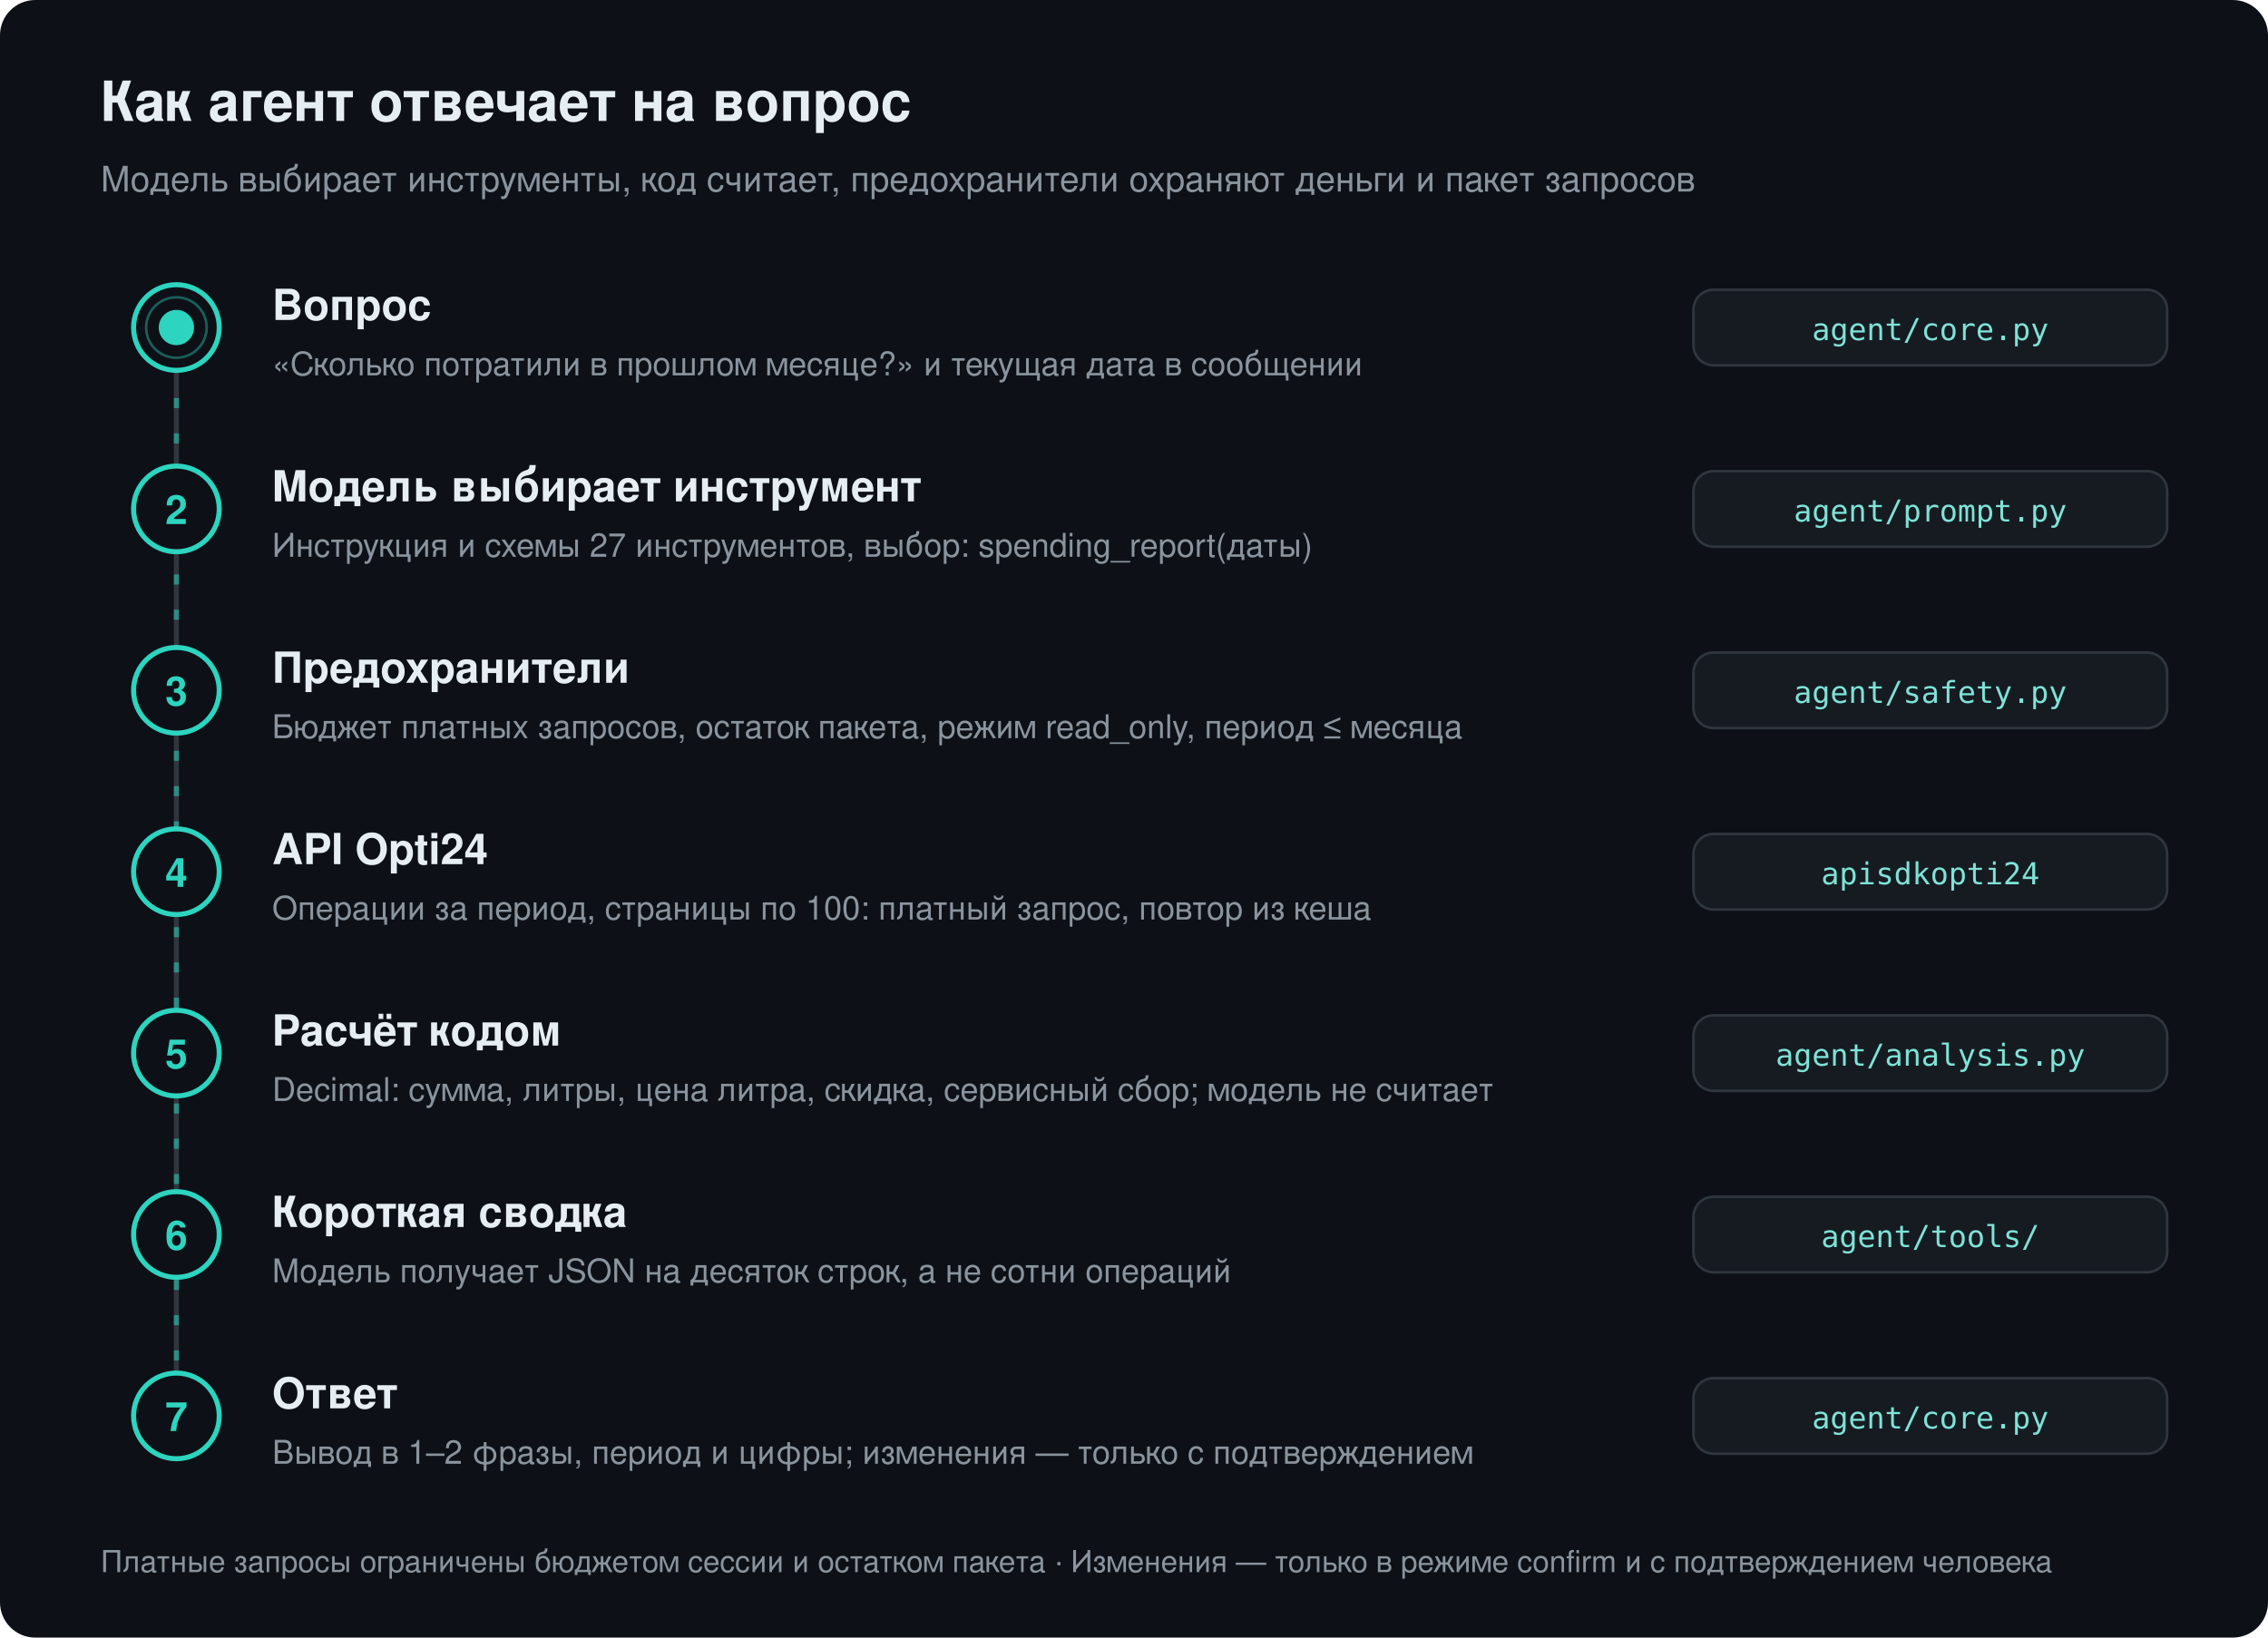
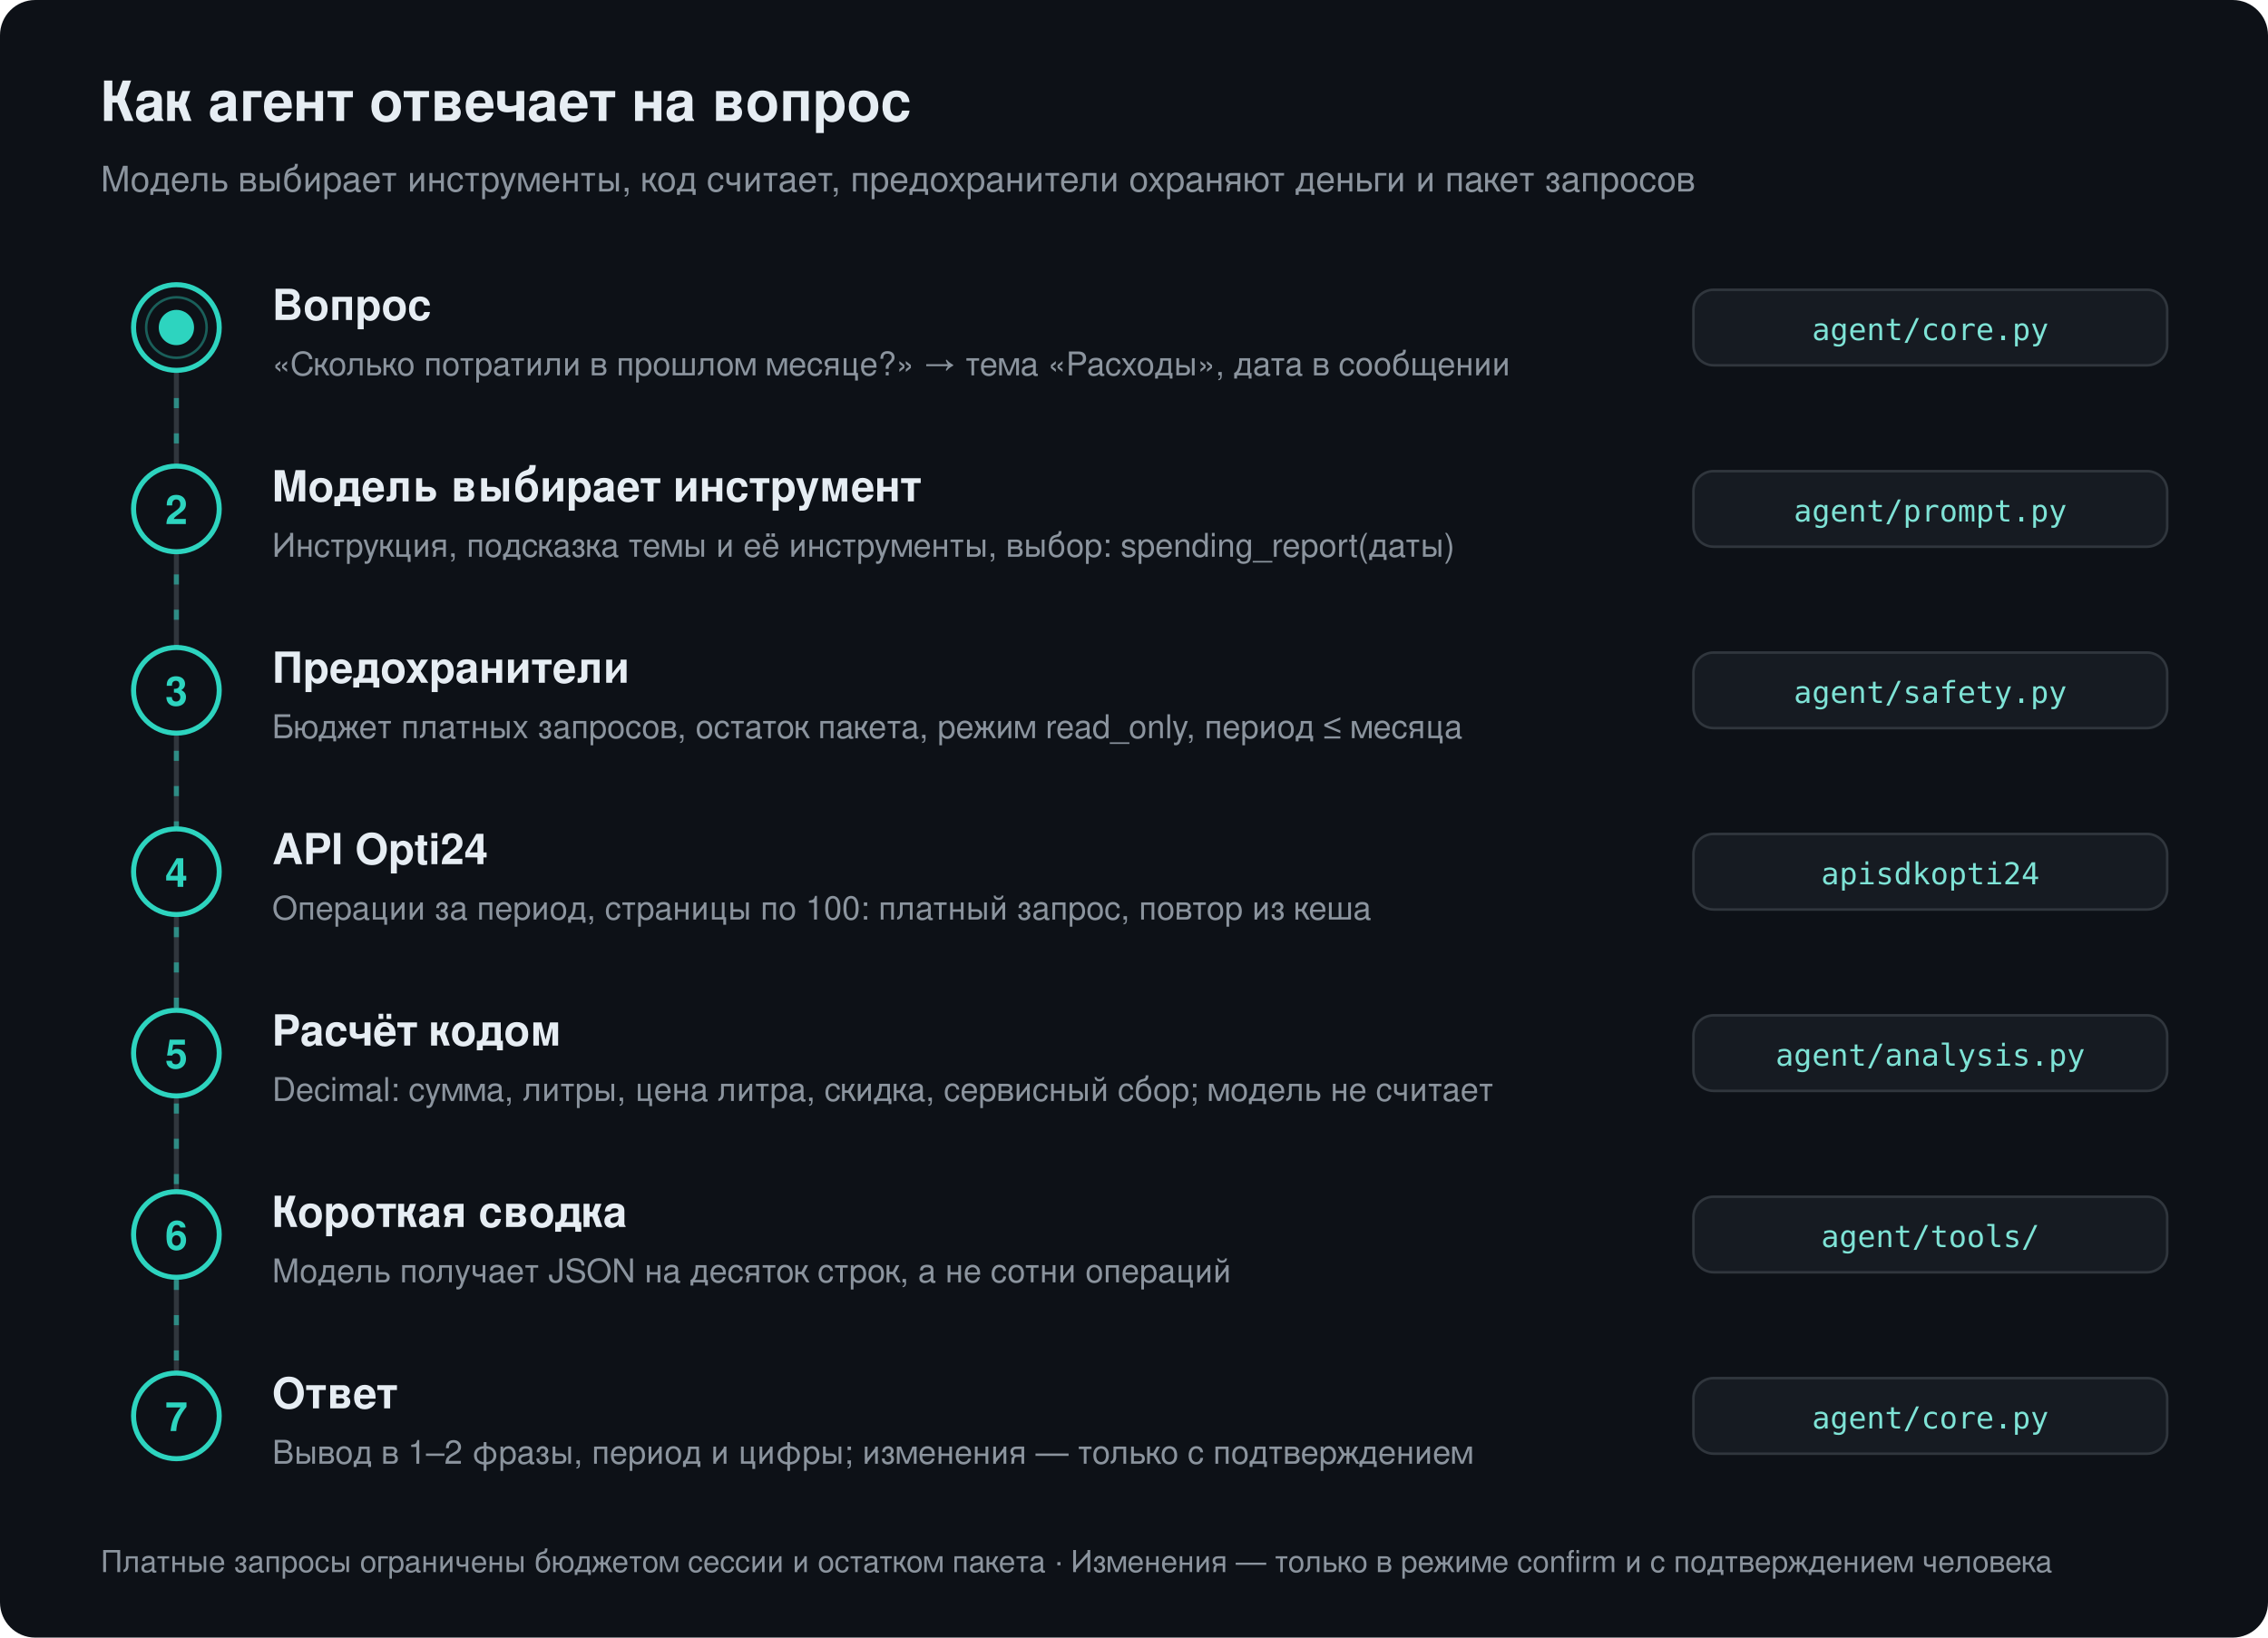
<svg xmlns="http://www.w3.org/2000/svg" width="900" height="650" viewBox="0 0 900 650" role="img" aria-label="Как агент отвечает на вопрос: 1 — вопрос с текущей датой; 2 — модель выбирает инструмент по инструкции и схемам; 3 — предохранители проверяют бюджет платных запросов, остаток пакета и режим; 4 — запрос к API Opti24; 5 — расчёт кодом в Decimal; 6 — короткая сводка возвращается модели; 7 — ответ клиенту, изменения только с подтверждением человека">
  <style>
@keyframes walk {
  0.0%,10.0% { transform: translateY(0px) }
  14.29%,24.29% { transform: translateY(72px) }
  28.57%,38.57% { transform: translateY(144px) }
  42.86%,52.86% { transform: translateY(216px) }
  57.14%,67.14% { transform: translateY(288px) }
  71.43%,81.43% { transform: translateY(360px) }
  85.71%,95.71% { transform: translateY(432px) }
  95.71%,100% { transform: translateY(432px) }
}
@keyframes lit { 0% { fill: #2dd4bf } 13.79% { fill: #2dd4bf } 14.29%,100% { fill: #0d1117 } }
@keyframes litnum { 0% { fill: #0d1117 } 13.79% { fill: #0d1117 } 14.29%,100% { fill: #2dd4bf } }
@keyframes band { 0% { opacity: .12 } 13.79% { opacity: .12 } 14.29%,100% { opacity: 0 } }
@keyframes flow { to { stroke-dashoffset: -14 } }
.cursor { animation: walk 14s ease-in-out infinite }
.dot { animation: lit 14s linear infinite }
.dotnum { animation: litnum 14s linear infinite }
.band { animation: band 14s linear infinite; opacity: 0 }
.line { animation: flow .8s linear infinite }
.r0 { animation-delay: 0s }
.r1 { animation-delay: 2s }
.r2 { animation-delay: 4s }
.r3 { animation-delay: 6s }
.r4 { animation-delay: 8s }
.r5 { animation-delay: 10s }
.r6 { animation-delay: 12s }
@media (prefers-reduced-motion: reduce) {
  .cursor, .dot, .dotnum, .band, .line { animation: none }
  .cursor { display: none }
  .band { opacity: .06 }
}
</style>
  <rect width="900" height="650" rx="14" fill="#0d1117" />
  <text x="40" y="48" font-family="-apple-system,Segoe UI,Helvetica,Arial,sans-serif" font-size="22" font-weight="600" fill="#e6edf3">Как агент отвечает на вопрос</text>
  <text x="40" y="76" font-family="-apple-system,Segoe UI,Helvetica,Arial,sans-serif" font-size="14" fill="#8b949e">Модель выбирает инструменты, код считает, предохранители охраняют деньги и пакет запросов</text>
  <line x1="70" y1="130" x2="70" y2="562" stroke="#30363d" stroke-width="2" />
  <line class="line" x1="70" y1="130" x2="70" y2="562" stroke="#2dd4bf" stroke-width="2" stroke-dasharray="4 10" opacity=".55" />
  <rect class="band r0" x="36" y="99" width="828" height="62" rx="10" fill="#2dd4bf" />
  <circle class="dot r0" cx="70" cy="130" r="17" fill="#0d1117" stroke="#2dd4bf" stroke-width="2" />
  <text class="dotnum r0" x="70" y="136" text-anchor="middle" font-family="-apple-system,Segoe UI,Helvetica,Arial,sans-serif" font-size="16" font-weight="700" fill="#2dd4bf">1</text>
  <text x="108" y="127" font-family="-apple-system,Segoe UI,Helvetica,Arial,sans-serif" font-size="17" font-weight="600" fill="#e6edf3">Вопрос</text>
-   <text x="108" y="149" font-family="-apple-system,Segoe UI,Helvetica,Arial,sans-serif" font-size="13" fill="#8b949e">«Сколько потратили в прошлом месяце?» и текущая дата в сообщении</text>
+   <text x="108" y="149" font-family="-apple-system,Segoe UI,Helvetica,Arial,sans-serif" font-size="13" fill="#8b949e">«Сколько потратили в прошлом месяце?» → тема «Расходы», дата в сообщении</text>
  <rect x="672" y="115" width="188" height="30" rx="8" fill="#161b22" stroke="#30363d" />
  <text x="766" y="135" text-anchor="middle" font-family="SFMono-Regular,Consolas,Menlo,monospace" font-size="12" fill="#7ee3d6">agent/core.py</text>
  <rect class="band r1" x="36" y="171" width="828" height="62" rx="10" fill="#2dd4bf" />
  <circle class="dot r1" cx="70" cy="202" r="17" fill="#0d1117" stroke="#2dd4bf" stroke-width="2" />
  <text class="dotnum r1" x="70" y="208" text-anchor="middle" font-family="-apple-system,Segoe UI,Helvetica,Arial,sans-serif" font-size="16" font-weight="700" fill="#2dd4bf">2</text>
  <text x="108" y="199" font-family="-apple-system,Segoe UI,Helvetica,Arial,sans-serif" font-size="17" font-weight="600" fill="#e6edf3">Модель выбирает инструмент</text>
-   <text x="108" y="221" font-family="-apple-system,Segoe UI,Helvetica,Arial,sans-serif" font-size="13" fill="#8b949e">Инструкция и схемы 27 инструментов, выбор: spending_report(даты)</text>
+   <text x="108" y="221" font-family="-apple-system,Segoe UI,Helvetica,Arial,sans-serif" font-size="13" fill="#8b949e">Инструкция, подсказка темы и её инструменты, выбор: spending_report(даты)</text>
  <rect x="672" y="187" width="188" height="30" rx="8" fill="#161b22" stroke="#30363d" />
  <text x="766" y="207" text-anchor="middle" font-family="SFMono-Regular,Consolas,Menlo,monospace" font-size="12" fill="#7ee3d6">agent/prompt.py</text>
  <rect class="band r2" x="36" y="243" width="828" height="62" rx="10" fill="#2dd4bf" />
  <circle class="dot r2" cx="70" cy="274" r="17" fill="#0d1117" stroke="#2dd4bf" stroke-width="2" />
  <text class="dotnum r2" x="70" y="280" text-anchor="middle" font-family="-apple-system,Segoe UI,Helvetica,Arial,sans-serif" font-size="16" font-weight="700" fill="#2dd4bf">3</text>
  <text x="108" y="271" font-family="-apple-system,Segoe UI,Helvetica,Arial,sans-serif" font-size="17" font-weight="600" fill="#e6edf3">Предохранители</text>
  <text x="108" y="293" font-family="-apple-system,Segoe UI,Helvetica,Arial,sans-serif" font-size="13" fill="#8b949e">Бюджет платных запросов, остаток пакета, режим read_only, период ≤ месяца</text>
  <rect x="672" y="259" width="188" height="30" rx="8" fill="#161b22" stroke="#30363d" />
  <text x="766" y="279" text-anchor="middle" font-family="SFMono-Regular,Consolas,Menlo,monospace" font-size="12" fill="#7ee3d6">agent/safety.py</text>
  <rect class="band r3" x="36" y="315" width="828" height="62" rx="10" fill="#2dd4bf" />
  <circle class="dot r3" cx="70" cy="346" r="17" fill="#0d1117" stroke="#2dd4bf" stroke-width="2" />
  <text class="dotnum r3" x="70" y="352" text-anchor="middle" font-family="-apple-system,Segoe UI,Helvetica,Arial,sans-serif" font-size="16" font-weight="700" fill="#2dd4bf">4</text>
  <text x="108" y="343" font-family="-apple-system,Segoe UI,Helvetica,Arial,sans-serif" font-size="17" font-weight="600" fill="#e6edf3">API Opti24</text>
  <text x="108" y="365" font-family="-apple-system,Segoe UI,Helvetica,Arial,sans-serif" font-size="13" fill="#8b949e">Операции за период, страницы по 100: платный запрос, повтор из кеша</text>
  <rect x="672" y="331" width="188" height="30" rx="8" fill="#161b22" stroke="#30363d" />
  <text x="766" y="351" text-anchor="middle" font-family="SFMono-Regular,Consolas,Menlo,monospace" font-size="12" fill="#7ee3d6">apisdkopti24</text>
  <rect class="band r4" x="36" y="387" width="828" height="62" rx="10" fill="#2dd4bf" />
  <circle class="dot r4" cx="70" cy="418" r="17" fill="#0d1117" stroke="#2dd4bf" stroke-width="2" />
  <text class="dotnum r4" x="70" y="424" text-anchor="middle" font-family="-apple-system,Segoe UI,Helvetica,Arial,sans-serif" font-size="16" font-weight="700" fill="#2dd4bf">5</text>
  <text x="108" y="415" font-family="-apple-system,Segoe UI,Helvetica,Arial,sans-serif" font-size="17" font-weight="600" fill="#e6edf3">Расчёт кодом</text>
  <text x="108" y="437" font-family="-apple-system,Segoe UI,Helvetica,Arial,sans-serif" font-size="13" fill="#8b949e">Decimal: сумма, литры, цена литра, скидка, сервисный сбор; модель не считает</text>
  <rect x="672" y="403" width="188" height="30" rx="8" fill="#161b22" stroke="#30363d" />
  <text x="766" y="423" text-anchor="middle" font-family="SFMono-Regular,Consolas,Menlo,monospace" font-size="12" fill="#7ee3d6">agent/analysis.py</text>
  <rect class="band r5" x="36" y="459" width="828" height="62" rx="10" fill="#2dd4bf" />
  <circle class="dot r5" cx="70" cy="490" r="17" fill="#0d1117" stroke="#2dd4bf" stroke-width="2" />
  <text class="dotnum r5" x="70" y="496" text-anchor="middle" font-family="-apple-system,Segoe UI,Helvetica,Arial,sans-serif" font-size="16" font-weight="700" fill="#2dd4bf">6</text>
  <text x="108" y="487" font-family="-apple-system,Segoe UI,Helvetica,Arial,sans-serif" font-size="17" font-weight="600" fill="#e6edf3">Короткая сводка</text>
  <text x="108" y="509" font-family="-apple-system,Segoe UI,Helvetica,Arial,sans-serif" font-size="13" fill="#8b949e">Модель получает JSON на десяток строк, а не сотни операций</text>
  <rect x="672" y="475" width="188" height="30" rx="8" fill="#161b22" stroke="#30363d" />
  <text x="766" y="495" text-anchor="middle" font-family="SFMono-Regular,Consolas,Menlo,monospace" font-size="12" fill="#7ee3d6">agent/tools/</text>
  <rect class="band r6" x="36" y="531" width="828" height="62" rx="10" fill="#2dd4bf" />
  <circle class="dot r6" cx="70" cy="562" r="17" fill="#0d1117" stroke="#2dd4bf" stroke-width="2" />
  <text class="dotnum r6" x="70" y="568" text-anchor="middle" font-family="-apple-system,Segoe UI,Helvetica,Arial,sans-serif" font-size="16" font-weight="700" fill="#2dd4bf">7</text>
  <text x="108" y="559" font-family="-apple-system,Segoe UI,Helvetica,Arial,sans-serif" font-size="17" font-weight="600" fill="#e6edf3">Ответ</text>
  <text x="108" y="581" font-family="-apple-system,Segoe UI,Helvetica,Arial,sans-serif" font-size="13" fill="#8b949e">Вывод в 1–2 фразы, период и цифры; изменения — только с подтверждением</text>
  <rect x="672" y="547" width="188" height="30" rx="8" fill="#161b22" stroke="#30363d" />
  <text x="766" y="567" text-anchor="middle" font-family="SFMono-Regular,Consolas,Menlo,monospace" font-size="12" fill="#7ee3d6">agent/core.py</text>
  <g class="cursor">
    <circle cx="70" cy="130" r="7" fill="#2dd4bf" />
    <circle cx="70" cy="130" r="12" fill="none" stroke="#2dd4bf" stroke-opacity=".4" />
  </g>
  <text x="40" y="624" font-family="-apple-system,Segoe UI,Helvetica,Arial,sans-serif" font-size="12" fill="#8b949e">Платные запросы ограничены бюджетом сессии и остатком пакета · Изменения — только в режиме confirm и с подтверждением человека</text>
</svg>
